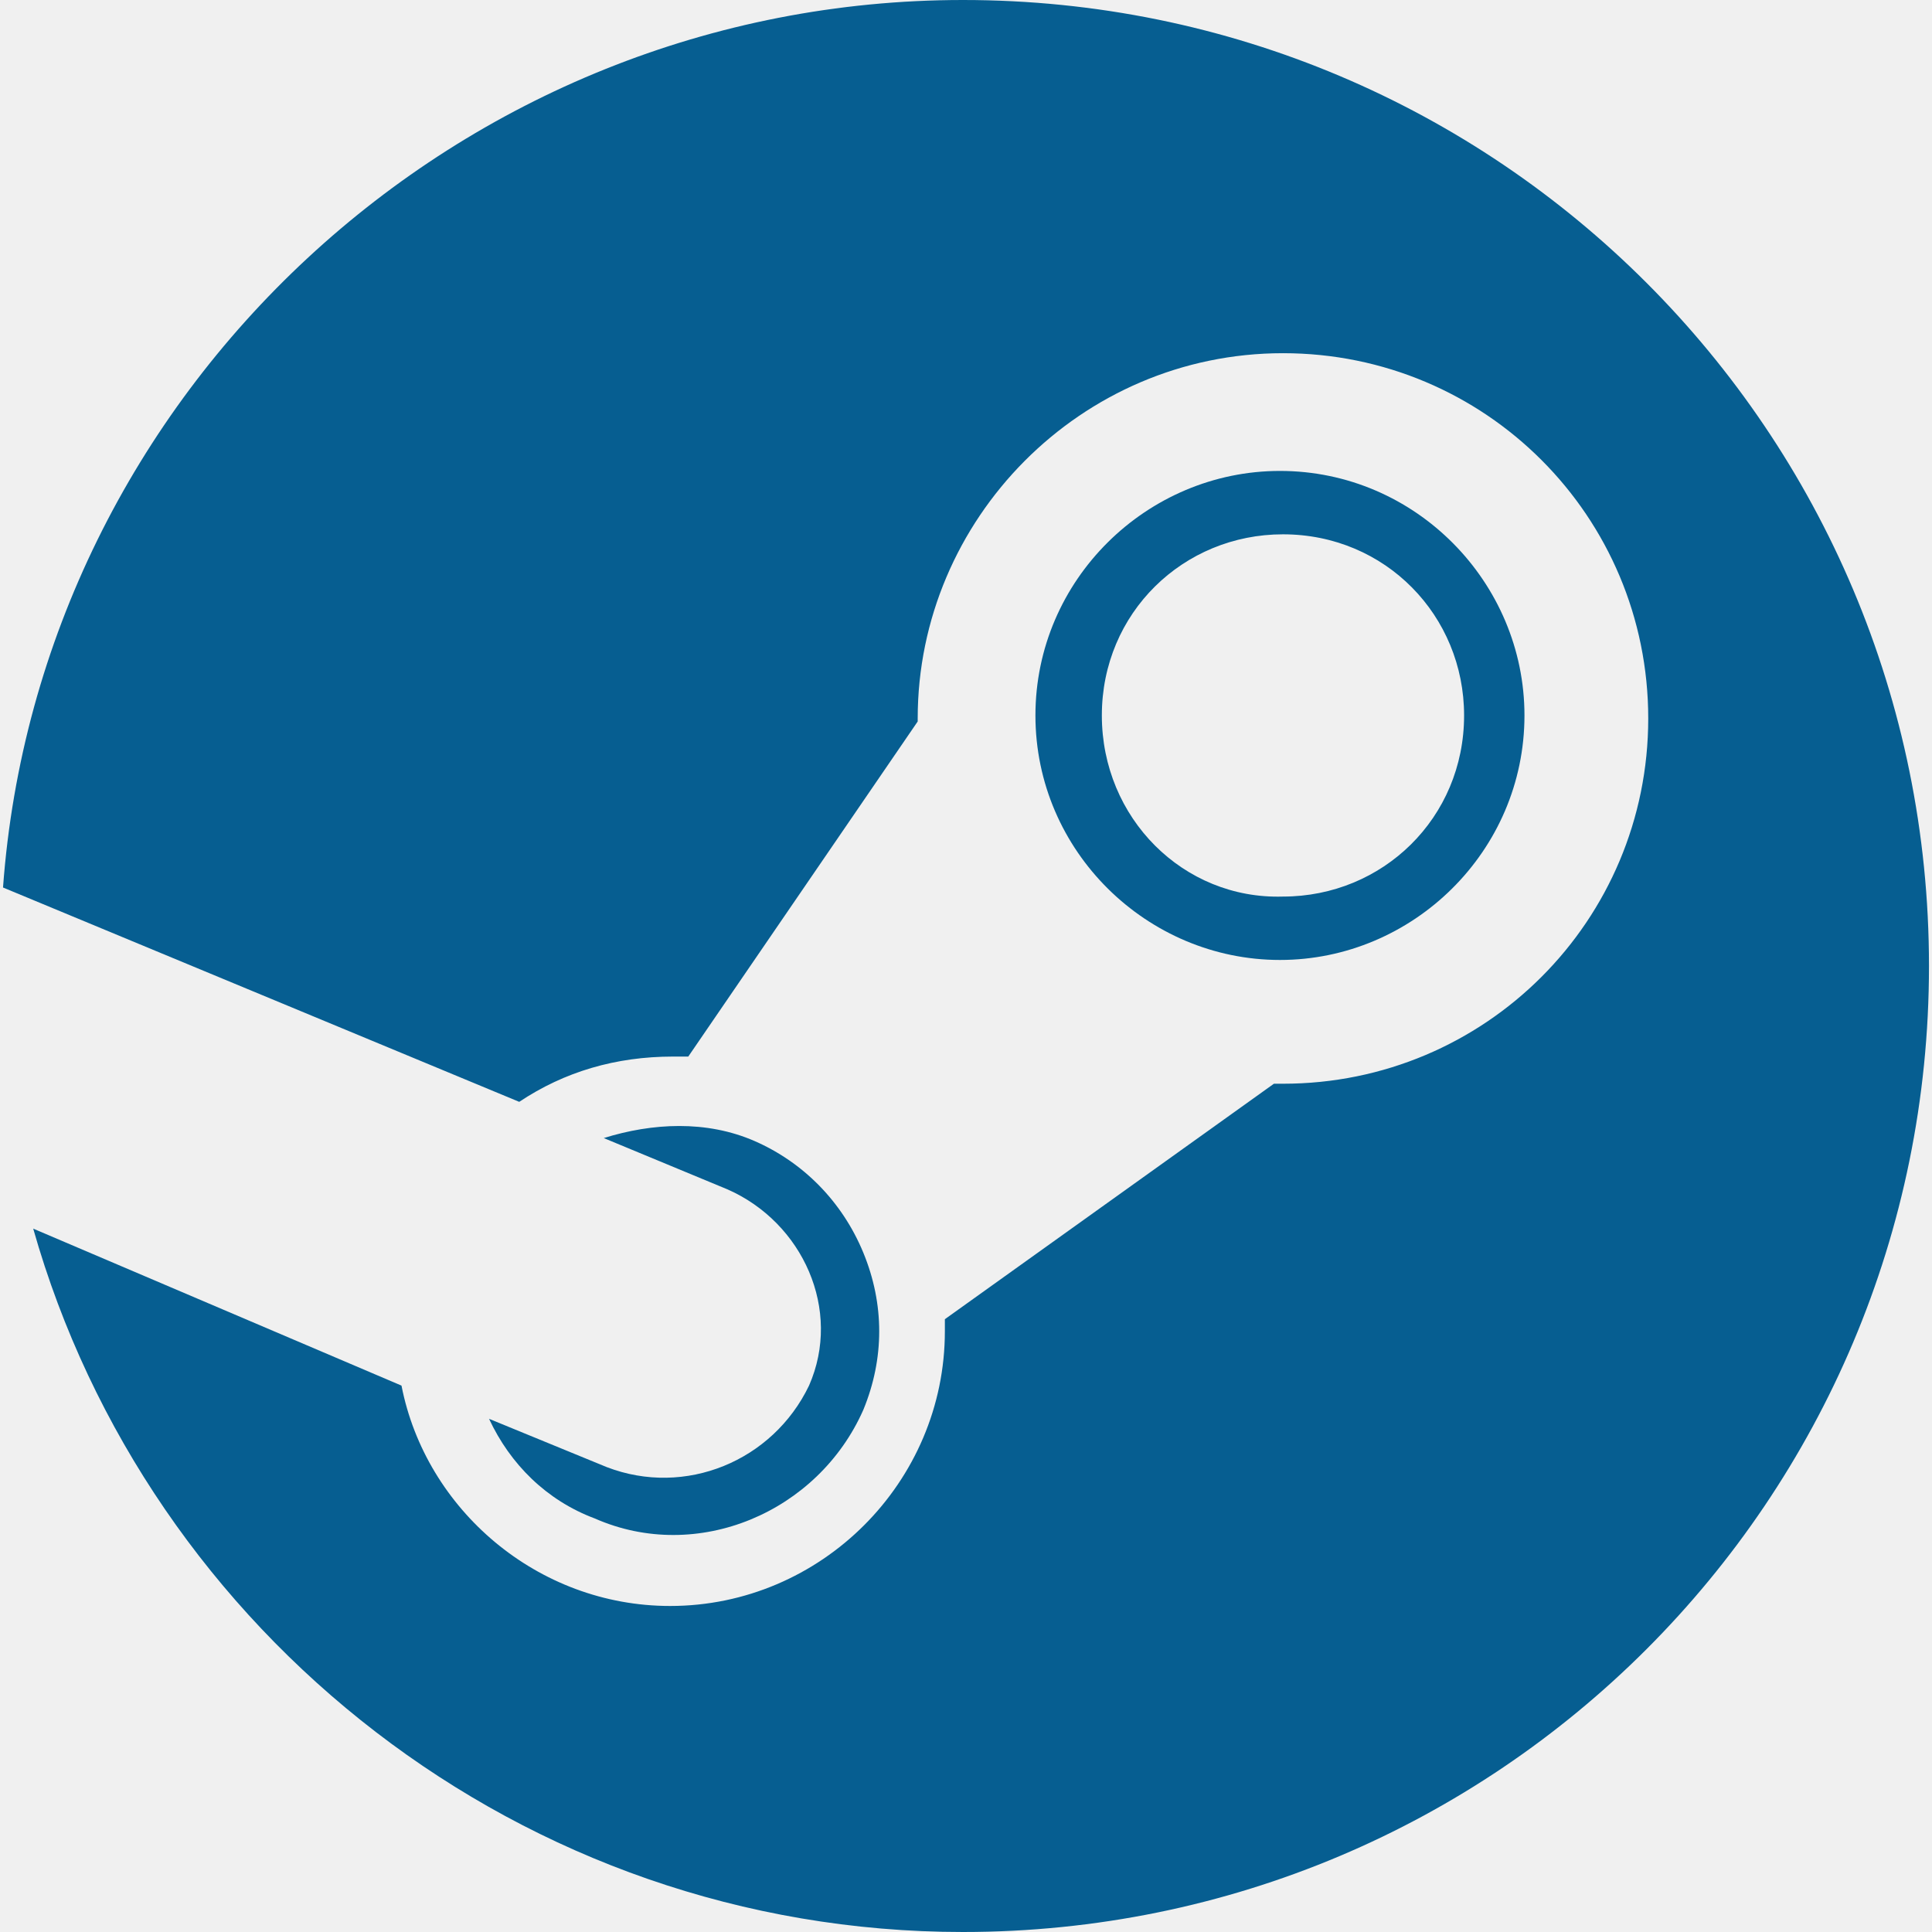
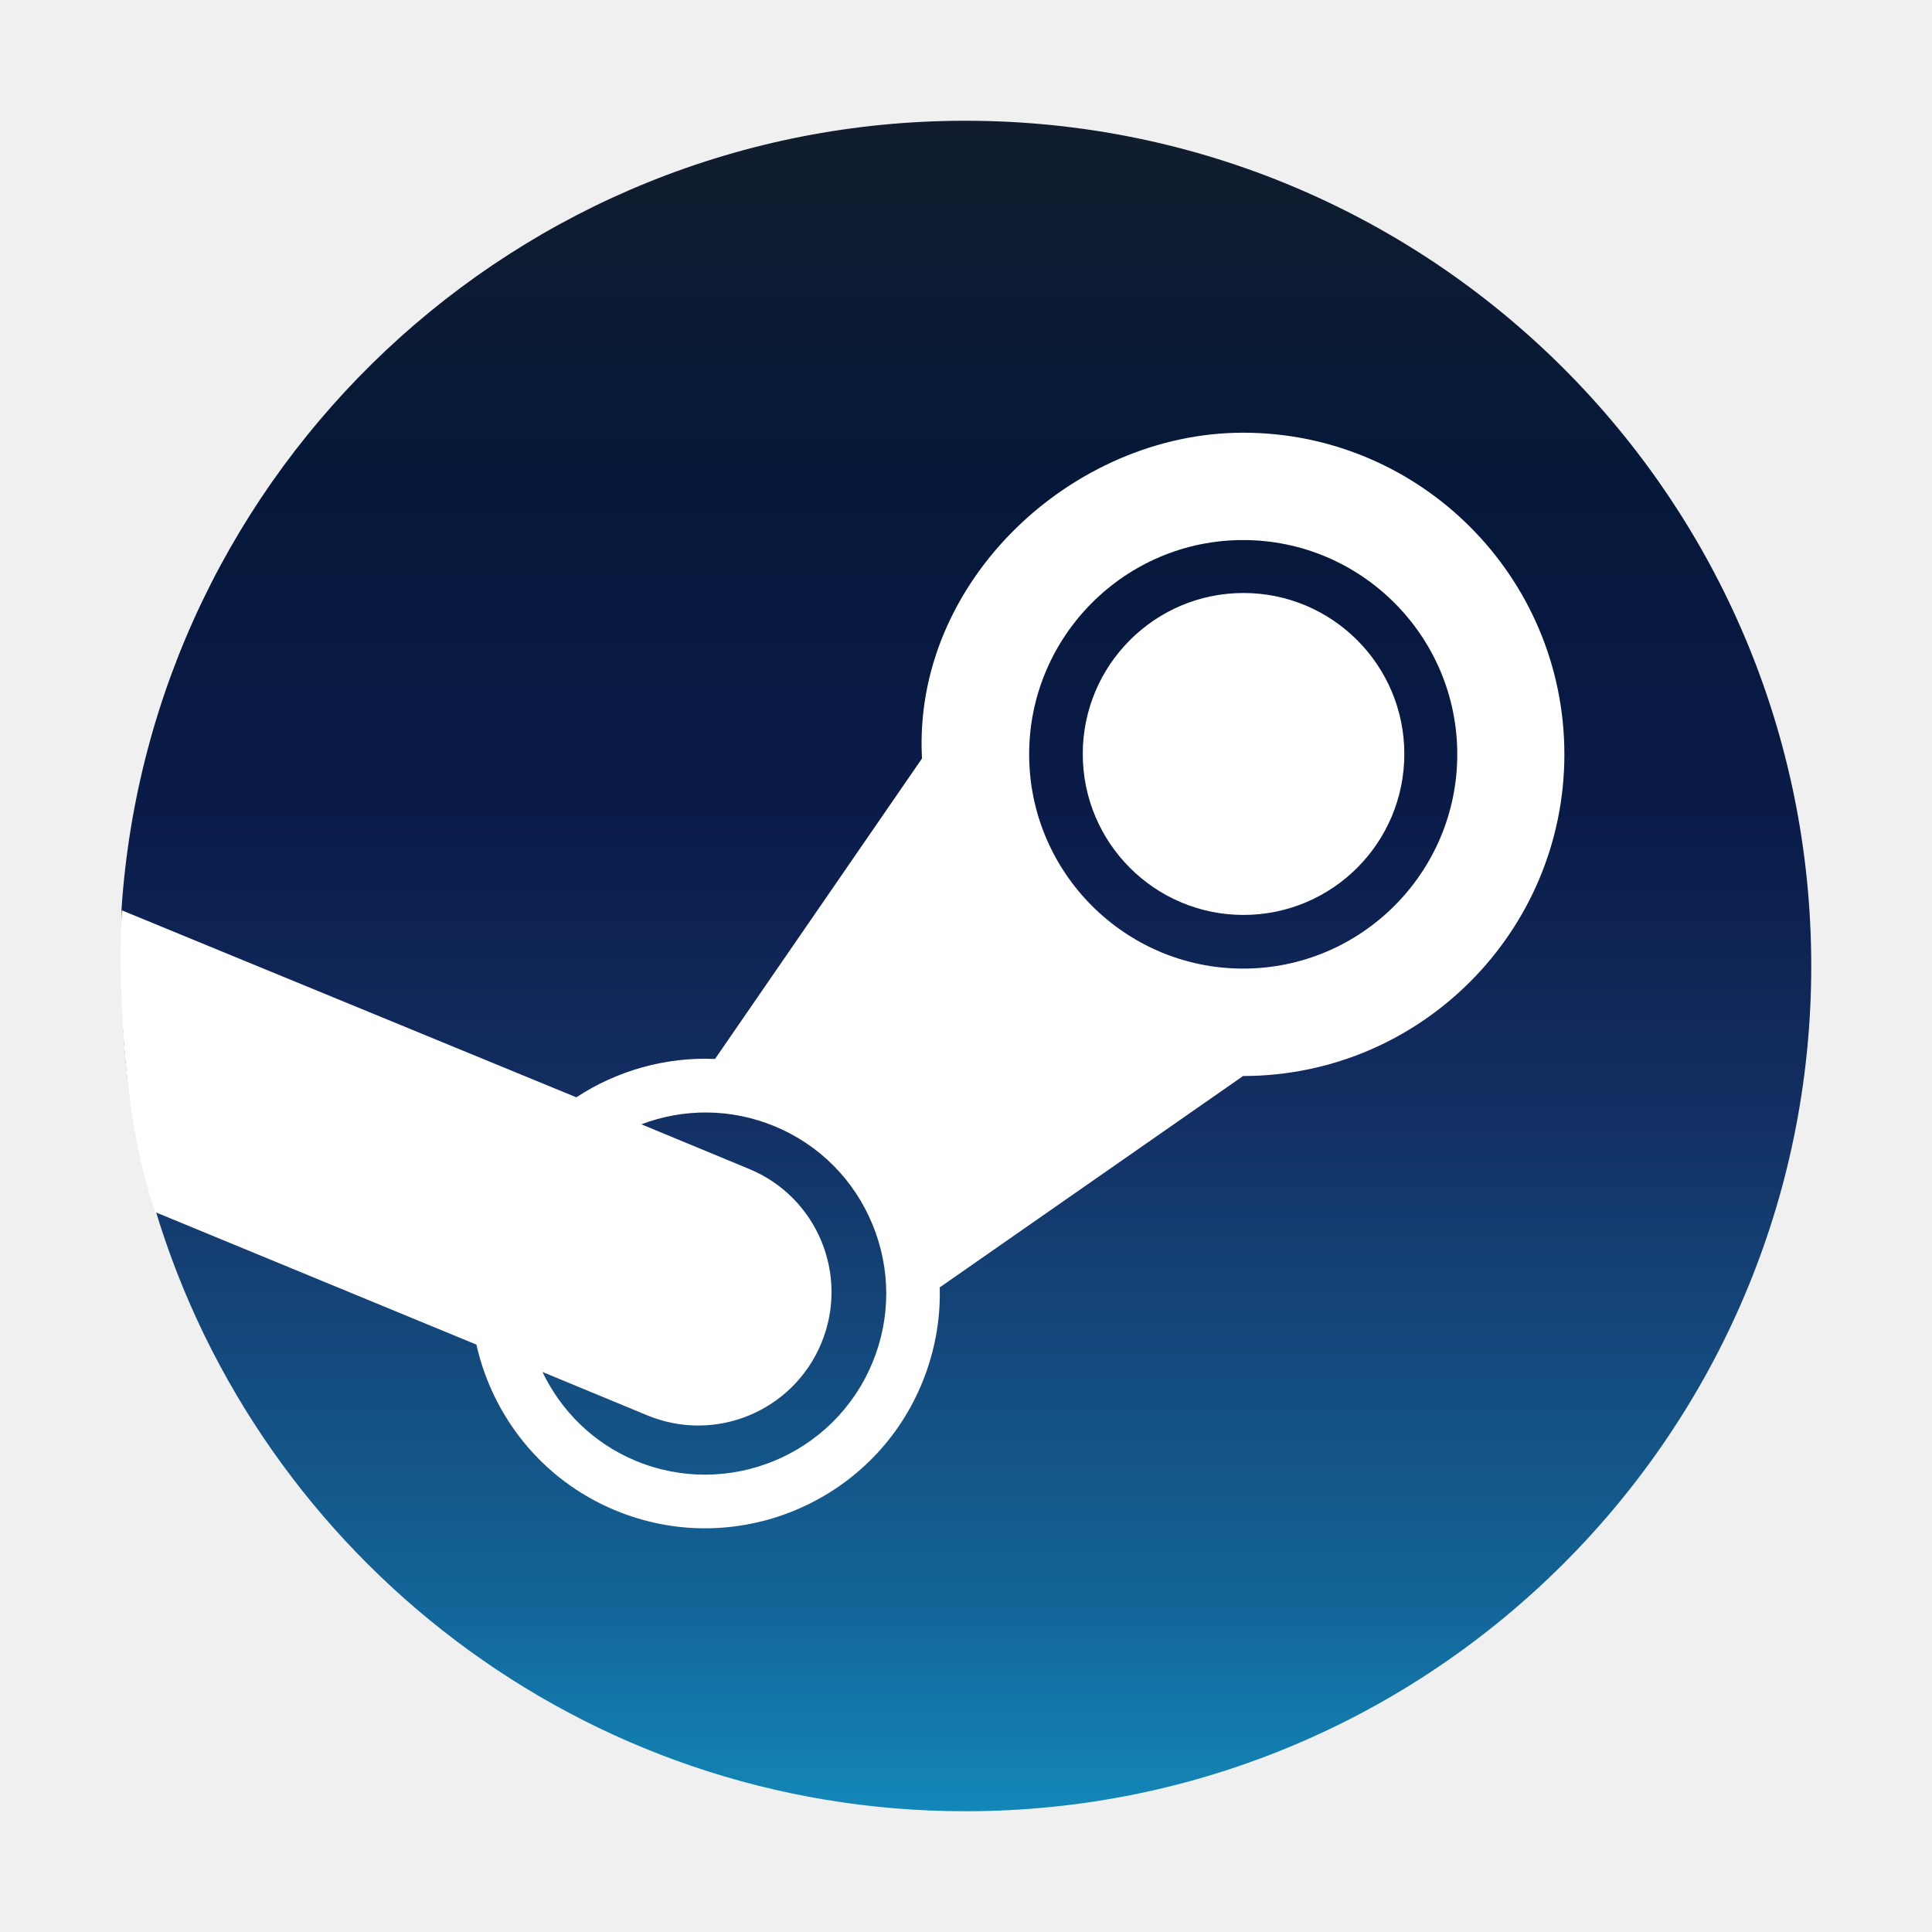
- <svg xmlns="http://www.w3.org/2000/svg" t="1766978522022" class="icon" viewBox="0 0 1024 1024" version="1.1" p-id="37676" width="200" height="200">
-   <path d="M510.4 0C243.2 0 20.8 208 1.6 470.4l273.6 113.6c24-16 51.2-24 81.6-24h8l121.6-177.6v-1.6c0-105.6 86.4-193.6 193.6-193.6s193.6 86.4 193.6 193.6-86.4 193.6-193.6 193.6h-4.8l-174.4 124.8v6.4c0 80-65.6 145.6-145.6 145.6-70.4 0-129.6-51.2-142.4-116.8L17.6 651.2C78.4 865.6 276.8 1024 510.4 1024c283.2 0 512-228.8 512-512S793.6 0 510.4 0z" p-id="37677" fill="#065e91" />
-   <path d="M321.6 777.6L259.2 752c11.2 24 30.4 43.2 56 52.8 54.4 24 118.4-3.2 142.4-57.6 11.2-27.2 11.2-56 0-83.2-11.2-27.2-32-48-57.6-59.2s-54.4-9.6-80-1.6l65.6 27.2c40 17.6 60.8 64 43.2 104-19.2 40-65.6 59.2-107.2 43.2zM808 379.2c0-70.4-57.6-129.6-129.6-129.6-70.4 0-129.6 57.6-129.6 129.6s59.2 129.6 129.6 129.6 129.6-57.6 129.6-129.6z m-224 0c0-54.4 43.2-96 96-96 54.4 0 96 43.2 96 96 0 54.4-43.2 96-96 96-52.8 1.6-96-41.6-96-96z" p-id="37678" fill="#065e91" />
+ <svg xmlns="http://www.w3.org/2000/svg" width="800px" height="800px" viewBox="0 0 32 32" fill="none">
+   <path d="M2.57 20.027C4.3 25.796 9.654 30 15.991 30C23.727 30 30 23.732 30 16C30 8.268 23.727 2 15.991 2C8.566 2 2.492 7.772 2.012 15.07C2.012 17.167 2.012 18.042 2.57 20.027Z" fill="url(#paint0_linear_87_8314)" />
+   <path d="M15.271 12.563L11.843 17.54C11.034 17.503 10.221 17.731 9.546 18.175L2.018 15.078C2.018 15.078 1.844 17.942 2.57 20.076L7.891 22.271C8.159 23.464 8.978 24.511 10.186 25.014C12.164 25.84 14.443 24.899 15.266 22.922C15.48 22.405 15.58 21.863 15.565 21.323L20.59 17.822C23.526 17.822 25.911 15.431 25.911 12.494C25.911 9.557 23.526 7.167 20.59 7.167C17.755 7.167 15.112 9.641 15.271 12.563ZM14.447 22.578C13.81 24.106 12.054 24.83 10.527 24.195C9.823 23.901 9.291 23.364 8.985 22.724L10.717 23.441C11.843 23.91 13.134 23.376 13.602 22.251C14.072 21.125 13.539 19.832 12.414 19.364L10.623 18.622C11.314 18.36 12.1 18.351 12.834 18.656C13.573 18.963 14.148 19.543 14.452 20.283C14.756 21.023 14.755 21.84 14.447 22.578ZM20.59 16.043C18.636 16.043 17.046 14.451 17.046 12.494C17.046 10.538 18.636 8.945 20.59 8.945C22.546 8.945 24.137 10.538 24.137 12.494C24.137 14.451 22.546 16.043 20.59 16.043ZM17.934 12.488C17.934 11.016 19.127 9.822 20.596 9.822C22.067 9.822 23.26 11.016 23.26 12.488C23.26 13.961 22.067 15.154 20.596 15.154C19.127 15.154 17.934 13.961 17.934 12.488Z" fill="white" />
+   <defs>
+     <linearGradient id="paint0_linear_87_8314" x1="16.006" y1="2" x2="16.006" y2="30" gradientUnits="userSpaceOnUse">
+       <stop stop-color="#111D2E" />
+       <stop offset="0.212" stop-color="#051839" />
+       <stop offset="0.407" stop-color="#0A1B48" />
+       <stop offset="0.581" stop-color="#132E62" />
+       <stop offset="0.738" stop-color="#144B7E" />
+       <stop offset="0.873" stop-color="#136497" />
+       <stop offset="1" stop-color="#1387B8" />
+     </linearGradient>
+   </defs>
</svg>
